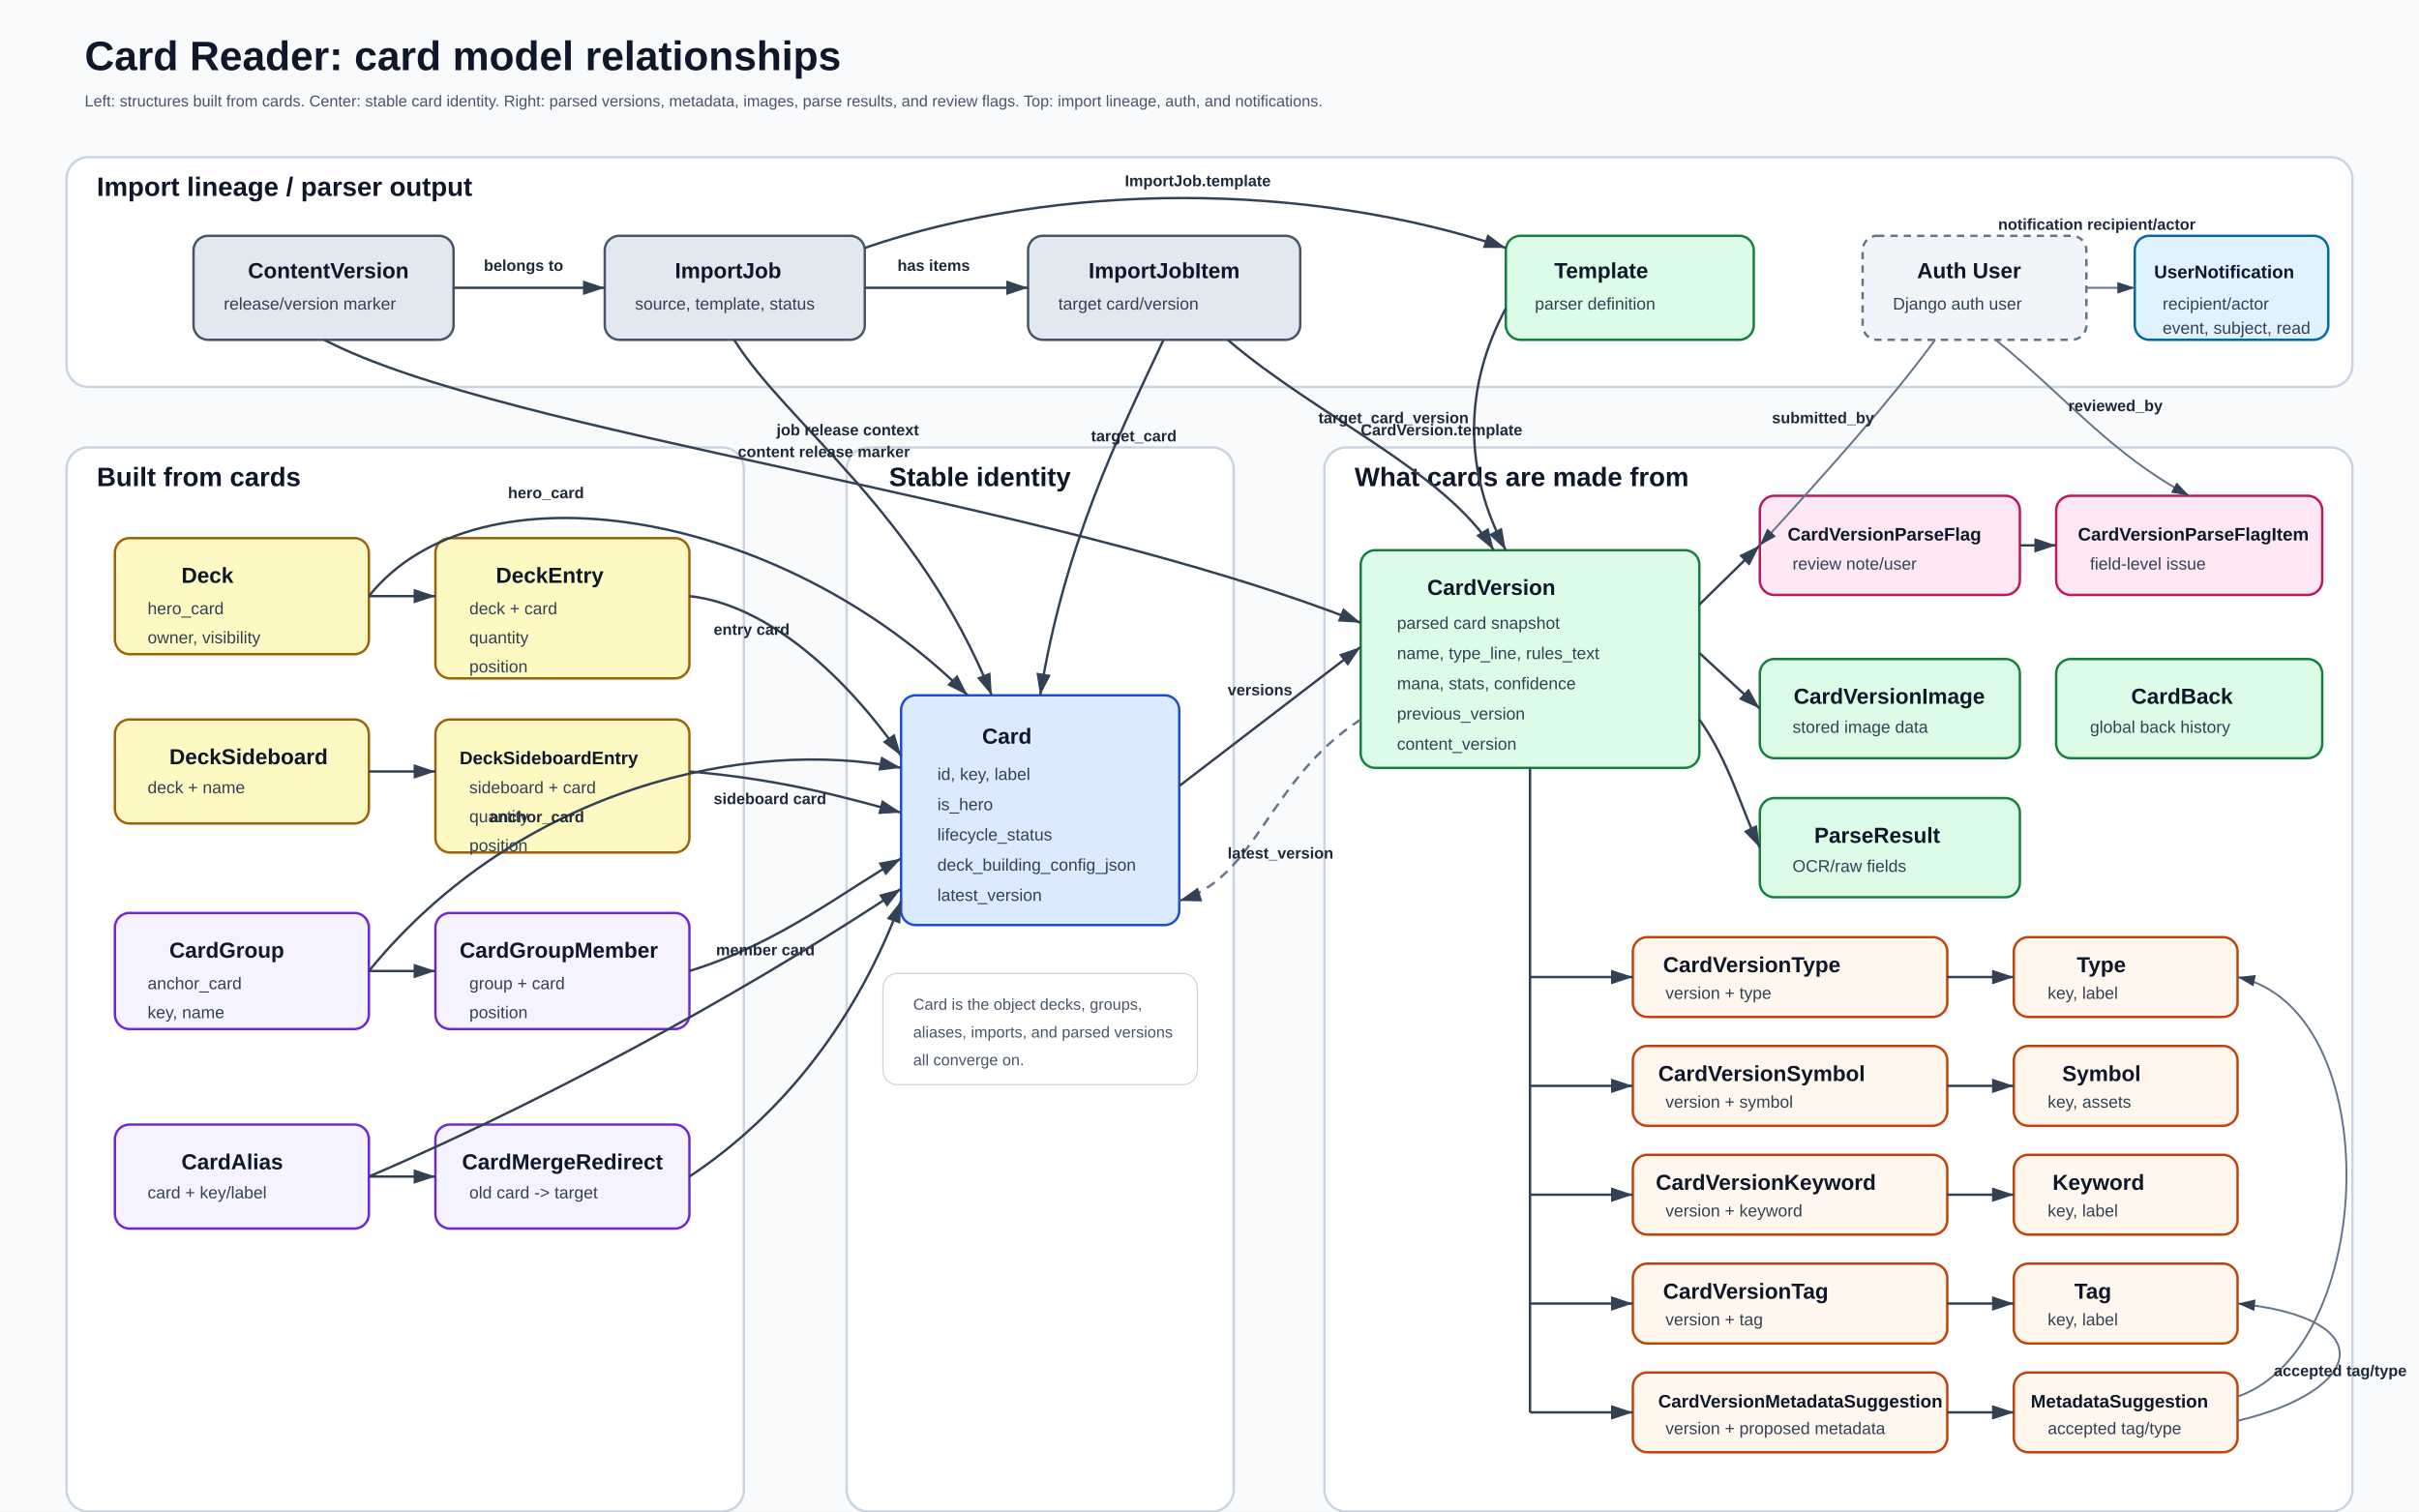
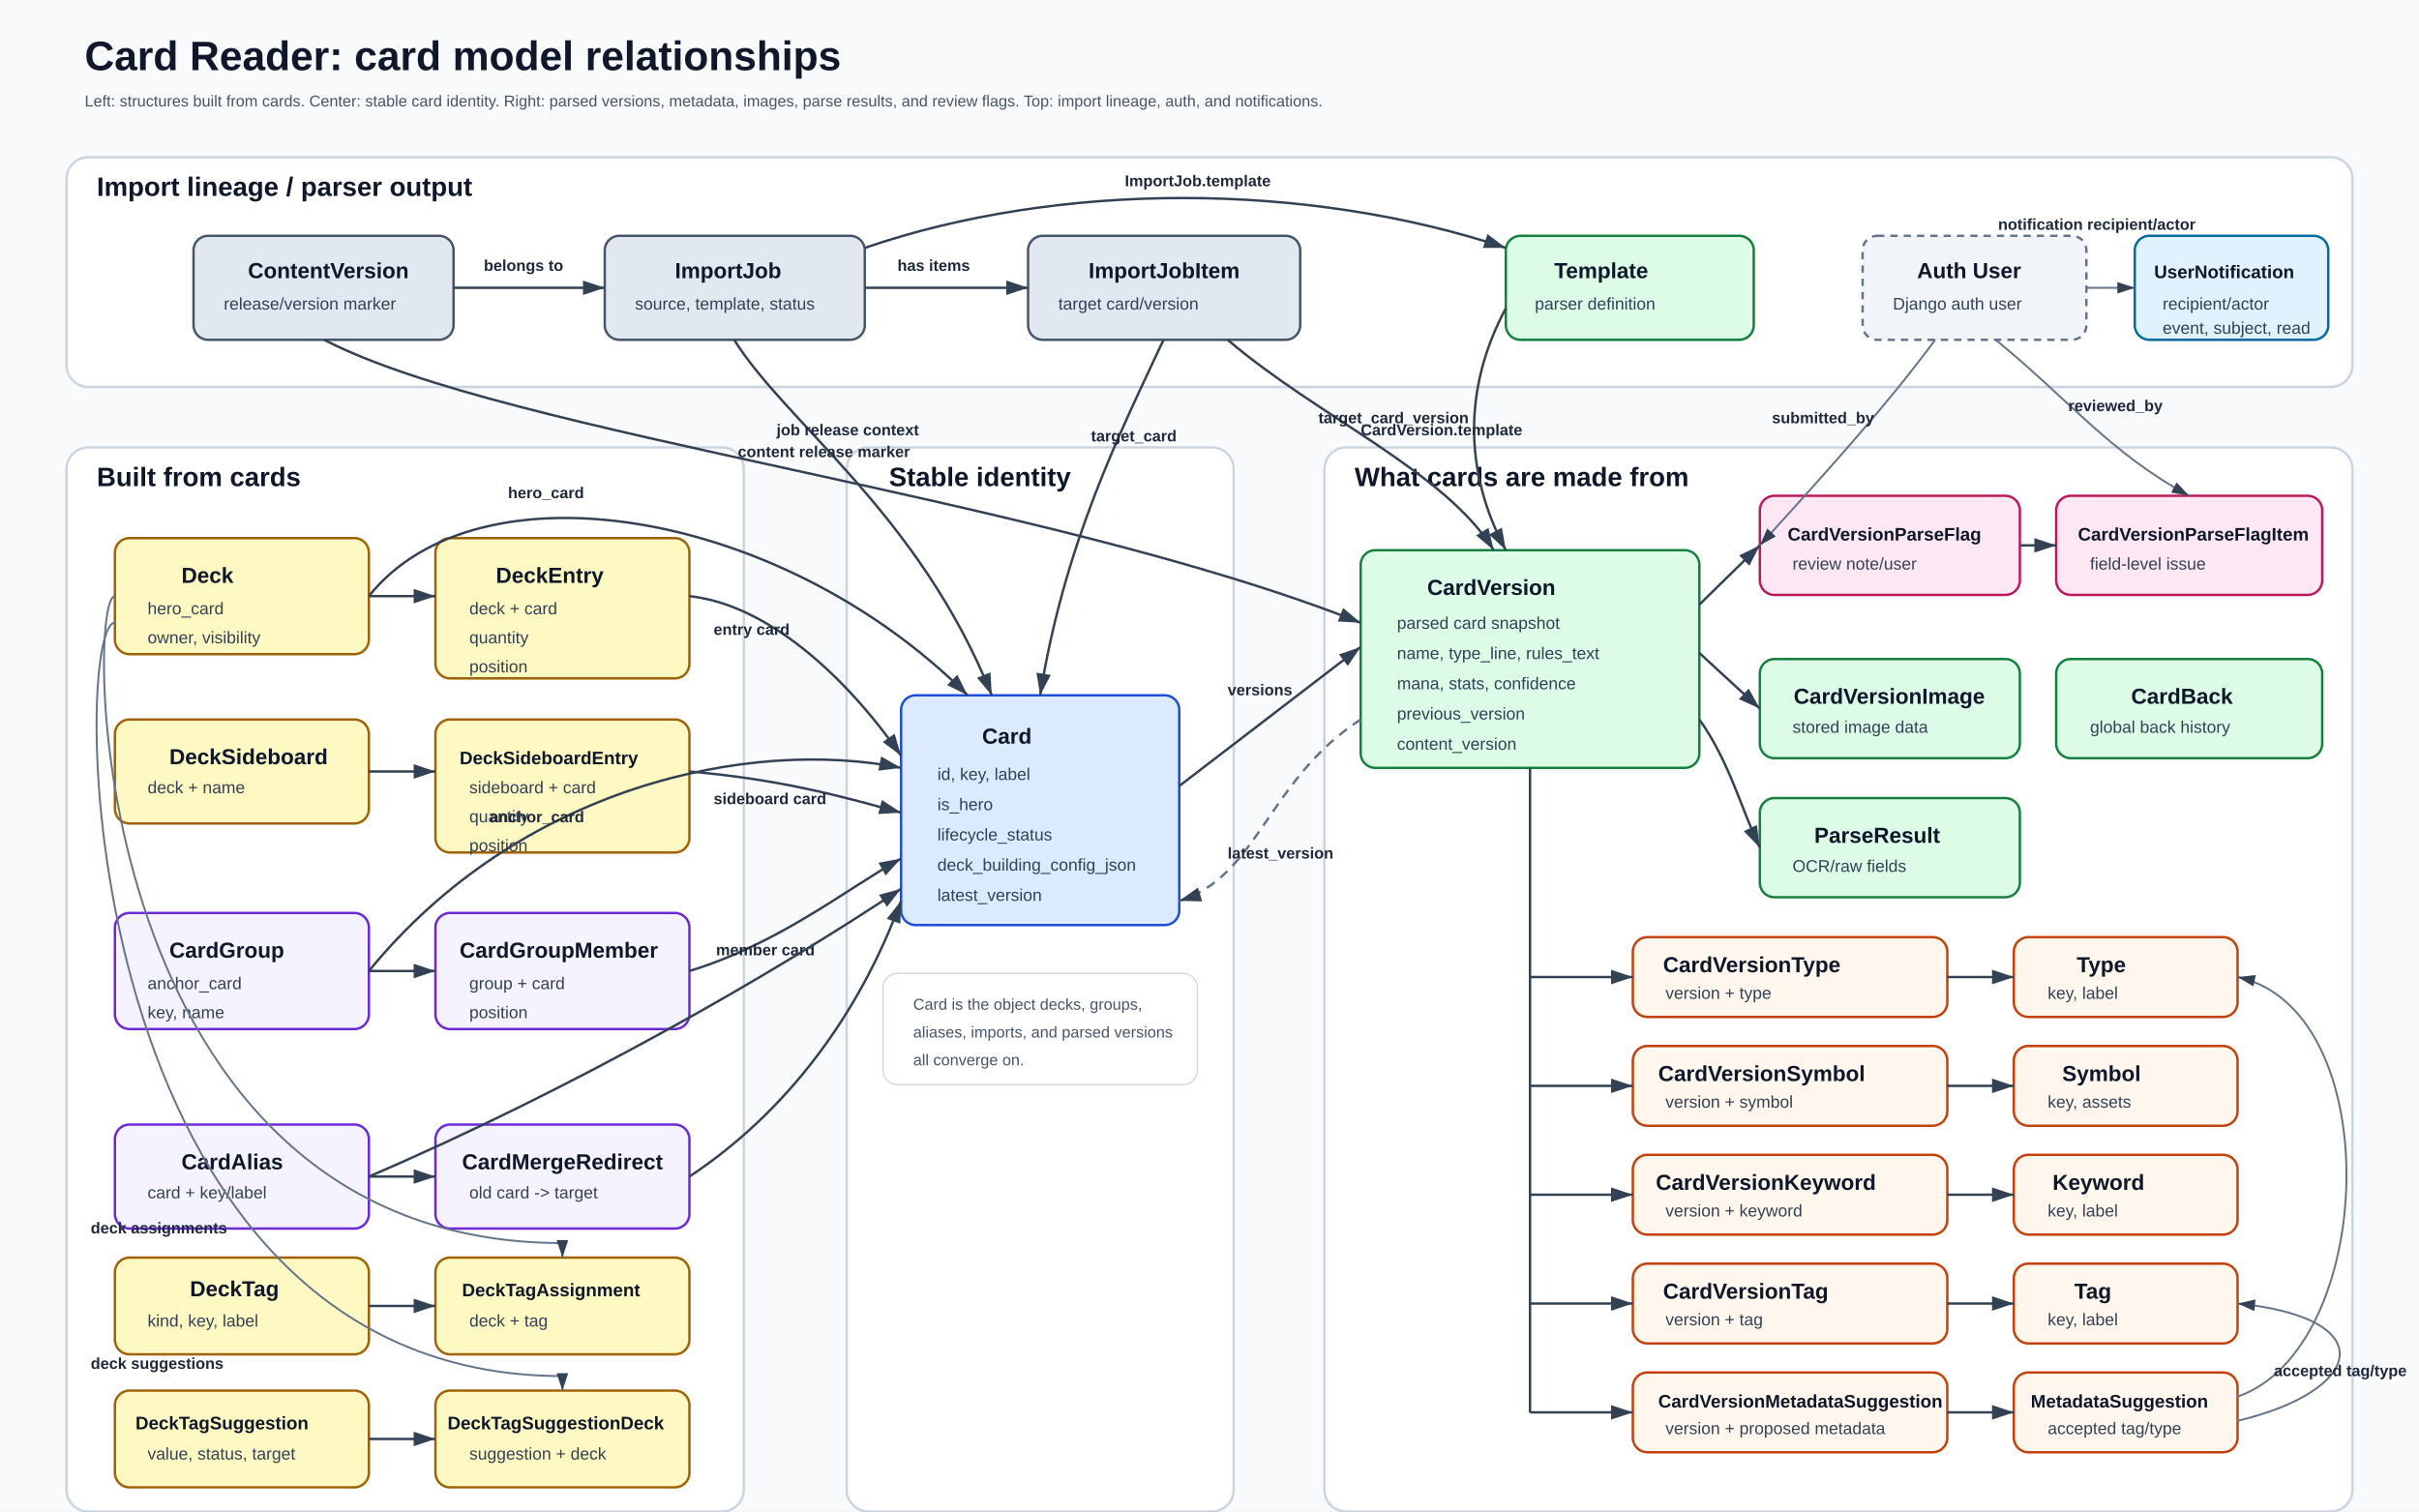
<svg xmlns="http://www.w3.org/2000/svg" width="2000" height="1250" viewBox="0 0 2000 1250" role="img" aria-labelledby="title desc">
  <defs>
    <marker id="arrow" markerWidth="10" markerHeight="10" refX="9" refY="3" orient="auto" markerUnits="strokeWidth">
      <path d="M0,0 L0,6 L9,3 z" fill="#334155" />
    </marker>
    <style>
      .bg { fill: #f8fafc; }
      .band { fill: #ffffff; stroke: #cbd5e1; stroke-width: 2; rx: 18; }
      .band-title { font: 700 22px Arial, sans-serif; fill: #0f172a; }
      .box { fill: #ffffff; stroke: #334155; stroke-width: 2; rx: 12; }
      .card { fill: #dbeafe; stroke: #1d4ed8; }
      .left { fill: #fef9c3; stroke: #a16207; }
      .group { fill: #f5f3ff; stroke: #6d28d9; }
      .version { fill: #dcfce7; stroke: #15803d; }
      .meta { fill: #fff7ed; stroke: #c2410c; }
      .review { fill: #fce7f3; stroke: #be185d; }
      .notify { fill: #e0f2fe; stroke: #0369a1; }
      .import { fill: #e2e8f0; stroke: #475569; }
      .external { fill: #f1f5f9; stroke: #64748b; stroke-dasharray: 6 5; }
      .title { font: 700 18px Arial, sans-serif; fill: #0f172a; }
      .title-small { font: 700 15px Arial, sans-serif; fill: #0f172a; }
      .field { font: 14px Arial, sans-serif; fill: #334155; }
      .small { font: 13px Arial, sans-serif; fill: #475569; }
      .label { font: 13px Arial, sans-serif; fill: #1e293b; font-weight: 700; }
      .bus { stroke: #334155; stroke-width: 2; fill: none; }
      .line { stroke: #334155; stroke-width: 2; fill: none; marker-end: url(#arrow); }
      .soft { stroke: #64748b; stroke-width: 2; fill: none; stroke-dasharray: 8 6; marker-end: url(#arrow); }
      .thin { stroke: #64748b; stroke-width: 1.6; fill: none; marker-end: url(#arrow); }
    </style>
  </defs>
  <rect class="bg" width="2000" height="1250" />
  <text x="70" y="58" style="font: 800 34px Arial, sans-serif; fill: #0f172a;">Card Reader: card model relationships</text>
  <text x="70" y="88" class="small">Left: structures built from cards. Center: stable card identity. Right: parsed versions, metadata, images, parse results, and review flags. Top: import lineage, auth, and notifications.</text>
  <rect class="band" x="55" y="130" width="1890" height="190" />
  <text class="band-title" x="80" y="162">Import lineage / parser output</text>
  <rect class="box import" x="160" y="195" width="215" height="86" />
  <text class="title" x="205" y="230">ContentVersion</text>
  <text class="field" x="185" y="256">release/version marker</text>
  <rect class="box import" x="500" y="195" width="215" height="86" />
  <text class="title" x="558" y="230">ImportJob</text>
  <text class="field" x="525" y="256">source, template, status</text>
  <rect class="box import" x="850" y="195" width="225" height="86" />
  <text class="title" x="900" y="230">ImportJobItem</text>
  <text class="field" x="875" y="256">target card/version</text>
  <rect class="box version" x="1245" y="195" width="205" height="86" />
  <text class="title" x="1285" y="230">Template</text>
  <text class="field" x="1269" y="256">parser definition</text>
  <rect class="box external" x="1540" y="195" width="185" height="86" />
  <text class="title" x="1585" y="230">Auth User</text>
  <text class="field" x="1565" y="256">Django auth user</text>
  <rect class="box notify" x="1765" y="195" width="160" height="86" />
  <text class="title-small" x="1781" y="230">UserNotification</text>
  <text class="field" x="1788" y="256">recipient/actor</text>
  <text class="field" x="1788" y="276">event, subject, read</text>
  <rect class="band" x="55" y="370" width="560" height="880" />
  <text class="band-title" x="80" y="402">Built from cards</text>
  <rect class="box left" x="95" y="445" width="210" height="96" />
  <text class="title" x="150" y="482">Deck</text>
  <text class="field" x="122" y="508">hero_card</text>
  <text class="field" x="122" y="532">owner, visibility</text>
  <rect class="box left" x="360" y="445" width="210" height="116" />
  <text class="title" x="410" y="482">DeckEntry</text>
  <text class="field" x="388" y="508">deck + card</text>
  <text class="field" x="388" y="532">quantity</text>
  <text class="field" x="388" y="556">position</text>
  <rect class="box left" x="95" y="595" width="210" height="86" />
  <text class="title" x="140" y="632">DeckSideboard</text>
  <text class="field" x="122" y="656">deck + name</text>
  <rect class="box left" x="360" y="595" width="210" height="110" />
  <text class="title-small" x="380" y="632">DeckSideboardEntry</text>
  <text class="field" x="388" y="656">sideboard + card</text>
  <text class="field" x="388" y="680">quantity</text>
  <text class="field" x="388" y="704">position</text>
  <rect class="box group" x="95" y="755" width="210" height="96" />
  <text class="title" x="140" y="792">CardGroup</text>
  <text class="field" x="122" y="818">anchor_card</text>
  <text class="field" x="122" y="842">key, name</text>
  <rect class="box group" x="360" y="755" width="210" height="96" />
  <text class="title" x="380" y="792">CardGroupMember</text>
  <text class="field" x="388" y="818">group + card</text>
  <text class="field" x="388" y="842">position</text>
  <rect class="box group" x="95" y="930" width="210" height="86" />
  <text class="title" x="150" y="967">CardAlias</text>
  <text class="field" x="122" y="991">card + key/label</text>
  <rect class="box group" x="360" y="930" width="210" height="86" />
  <text class="title" x="382" y="967">CardMergeRedirect</text>
  <text class="field" x="388" y="991">old card -&gt; target</text>
+   <rect class="box left" x="95" y="1040" width="210" height="80" />
+   <text class="title" x="157" y="1072">DeckTag</text>
+   <text class="field" x="122" y="1097">kind, key, label</text>
+   <rect class="box left" x="360" y="1040" width="210" height="80" />
+   <text class="title-small" x="382" y="1072">DeckTagAssignment</text>
+   <text class="field" x="388" y="1097">deck + tag</text>
+   <rect class="box left" x="95" y="1150" width="210" height="80" />
+   <text class="title-small" x="112" y="1182">DeckTagSuggestion</text>
+   <text class="field" x="122" y="1207">value, status, target</text>
+   <rect class="box left" x="360" y="1150" width="210" height="80" />
+   <text class="title-small" x="370" y="1182">DeckTagSuggestionDeck</text>
+   <text class="field" x="388" y="1207">suggestion + deck</text>
  <rect class="band" x="700" y="370" width="320" height="880" />
  <text class="band-title" x="735" y="402">Stable identity</text>
  <rect class="box card" x="745" y="575" width="230" height="190" />
  <text class="title" x="812" y="615">Card</text>
  <text class="field" x="775" y="645">id, key, label</text>
  <text class="field" x="775" y="670">is_hero</text>
  <text class="field" x="775" y="695">lifecycle_status</text>
  <text class="field" x="775" y="720">deck_building_config_json</text>
  <text class="field" x="775" y="745">latest_version</text>
  <rect x="730" y="805" width="260" height="92" fill="#ffffff" stroke="#cbd5e1" rx="12" />
  <text x="755" y="835" class="small">Card is the object decks, groups,</text>
  <text x="755" y="858" class="small">aliases, imports, and parsed versions</text>
  <text x="755" y="881" class="small">all converge on.</text>
  <rect class="band" x="1095" y="370" width="850" height="880" />
  <text class="band-title" x="1120" y="402">What cards are made from</text>
  <rect class="box version" x="1125" y="455" width="280" height="180" />
  <text class="title" x="1180" y="492">CardVersion</text>
  <text class="field" x="1155" y="520">parsed card snapshot</text>
  <text class="field" x="1155" y="545">name, type_line, rules_text</text>
  <text class="field" x="1155" y="570">mana, stats, confidence</text>
  <text class="field" x="1155" y="595">previous_version</text>
  <text class="field" x="1155" y="620">content_version</text>
  <rect class="box review" x="1455" y="410" width="215" height="82" />
  <text class="title-small" x="1478" y="447">CardVersionParseFlag</text>
  <text class="field" x="1482" y="471">review note/user</text>
  <rect class="box review" x="1700" y="410" width="220" height="82" />
  <text class="title-small" x="1718" y="447">CardVersionParseFlagItem</text>
  <text class="field" x="1728" y="471">field-level issue</text>
  <rect class="box version" x="1455" y="545" width="215" height="82" />
  <text class="title" x="1483" y="582">CardVersionImage</text>
  <text class="field" x="1482" y="606">stored image data</text>
  <rect class="box version" x="1700" y="545" width="220" height="82" />
  <text class="title" x="1762" y="582">CardBack</text>
  <text class="field" x="1728" y="606">global back history</text>
  <rect class="box version" x="1455" y="660" width="215" height="82" />
  <text class="title" x="1500" y="697">ParseResult</text>
  <text class="field" x="1482" y="721">OCR/raw fields</text>
  <rect class="box meta" x="1350" y="775" width="260" height="66" />
  <text class="title" x="1375" y="804">CardVersionType</text>
  <text class="field" x="1377" y="826">version + type</text>
  <rect class="box meta" x="1350" y="865" width="260" height="66" />
  <text class="title" x="1371" y="894">CardVersionSymbol</text>
  <text class="field" x="1377" y="916">version + symbol</text>
  <rect class="box meta" x="1350" y="955" width="260" height="66" />
  <text class="title" x="1369" y="984">CardVersionKeyword</text>
  <text class="field" x="1377" y="1006">version + keyword</text>
  <rect class="box meta" x="1350" y="1045" width="260" height="66" />
  <text class="title" x="1375" y="1074">CardVersionTag</text>
  <text class="field" x="1377" y="1096">version + tag</text>
  <rect class="box meta" x="1350" y="1135" width="260" height="66" />
  <text class="title-small" x="1371" y="1164">CardVersionMetadataSuggestion</text>
  <text class="field" x="1377" y="1186">version + proposed metadata</text>
  <rect class="box meta" x="1665" y="775" width="185" height="66" />
  <text class="title" x="1717" y="804">Type</text>
  <text class="field" x="1693" y="826">key, label</text>
  <rect class="box meta" x="1665" y="865" width="185" height="66" />
  <text class="title" x="1705" y="894">Symbol</text>
  <text class="field" x="1693" y="916">key, assets</text>
  <rect class="box meta" x="1665" y="955" width="185" height="66" />
  <text class="title" x="1697" y="984">Keyword</text>
  <text class="field" x="1693" y="1006">key, label</text>
  <rect class="box meta" x="1665" y="1045" width="185" height="66" />
  <text class="title" x="1715" y="1074">Tag</text>
  <text class="field" x="1693" y="1096">key, label</text>
  <rect class="box meta" x="1665" y="1135" width="185" height="66" />
  <text class="title-small" x="1679" y="1164">MetadataSuggestion</text>
  <text class="field" x="1693" y="1186">accepted tag/type</text>
  <path class="line" d="M375 238 L500 238" />
  <text class="label" x="400" y="224">belongs to</text>
  <path class="line" d="M715 238 L850 238" />
  <text class="label" x="742" y="224">has items</text>
  <path class="line" d="M715 205 C875 150, 1080 150, 1245 205" />
  <text class="label" x="930" y="154">ImportJob.template</text>
  <path class="line" d="M607 281 C650 350, 760 425, 820 575" />
  <text class="label" x="642" y="360">job release context</text>
  <path class="line" d="M962 281 C925 360, 880 450, 860 575" />
  <text class="label" x="902" y="365">target_card</text>
  <path class="line" d="M1015 281 C1090 345, 1195 390, 1235 455" />
  <text class="label" x="1090" y="350">target_card_version</text>
  <path class="line" d="M268 281 C420 360, 860 410, 1125 515" />
  <text class="label" x="610" y="378">content release marker</text>
  <path class="line" d="M1245 255 C1210 320, 1210 390, 1245 455" />
  <text class="label" x="1125" y="360">CardVersion.template</text>
  <path class="thin" d="M1725 238 L1765 238" />
  <text class="label" x="1652" y="190">notification recipient/actor</text>
  <path class="line" d="M305 493 L360 493" />
  <path class="line" d="M305 638 L360 638" />
  <path class="line" d="M305 803 L360 803" />
  <path class="line" d="M305 973 L360 973" />
+   <path class="line" d="M305 1080 L360 1080" />
+   <path class="line" d="M305 1190 L360 1190" />
+   <path class="thin" d="M95 493 C70 493, 70 1028, 465 1028 L465 1040" />
+   <text class="label" x="75" y="1020">deck assignments</text>
+   <path class="thin" d="M95 515 C58 515, 58 1138, 465 1138 L465 1150" />
+   <text class="label" x="75" y="1132">deck suggestions</text>
  <path class="line" d="M570 493 C635 500, 700 560, 745 625" />
  <text class="label" x="590" y="525">entry card</text>
  <path class="line" d="M570 638 C650 645, 700 660, 745 672" />
  <text class="label" x="590" y="665">sideboard card</text>
  <path class="line" d="M570 803 C645 780, 700 735, 745 710" />
  <text class="label" x="592" y="790">member card</text>
  <path class="line" d="M305 493 C395 380, 645 420, 800 575" />
  <text class="label" x="420" y="412">hero_card</text>
  <path class="line" d="M305 803 C430 650, 620 610, 745 635" />
  <text class="label" x="405" y="680">anchor_card</text>
  <path class="line" d="M305 973 C475 900, 640 805, 745 735" />
  <path class="line" d="M570 973 C650 920, 710 840, 745 745" />
  <path class="line" d="M975 650 L1125 535" />
  <text class="label" x="1015" y="575">versions</text>
  <path class="soft" d="M1125 595 C1048 645, 1040 725, 975 745" />
  <text class="label" x="1015" y="710">latest_version</text>
  <path class="line" d="M1405 500 L1455 451" />
  <path class="line" d="M1405 540 L1455 586" />
  <path class="line" d="M1405 595 C1430 630, 1440 670, 1455 701" />
  <path class="line" d="M1670 451 L1700 451" />
  <path class="bus" d="M1265 635 L1265 1168" />
  <path class="line" d="M1265 808 L1350 808" />
  <path class="line" d="M1265 898 L1350 898" />
  <path class="line" d="M1265 988 L1350 988" />
  <path class="line" d="M1265 1078 L1350 1078" />
  <path class="line" d="M1265 1168 L1350 1168" />
  <path class="line" d="M1610 808 L1665 808" />
  <path class="line" d="M1610 898 L1665 898" />
  <path class="line" d="M1610 988 L1665 988" />
  <path class="line" d="M1610 1078 L1665 1078" />
  <path class="line" d="M1610 1168 L1665 1168" />
  <path class="thin" d="M1850 1155 C1965 1115, 1975 835, 1850 808" />
  <path class="thin" d="M1850 1175 C1955 1150, 1970 1090, 1850 1078" />
  <text class="label" x="1880" y="1138">accepted tag/type</text>
  <path class="thin" d="M1600 281 C1560 335, 1515 385, 1455 451" />
  <text class="label" x="1465" y="350">submitted_by</text>
  <path class="thin" d="M1650 281 C1710 330, 1745 375, 1810 410" />
  <text class="label" x="1710" y="340">reviewed_by</text>
</svg>
